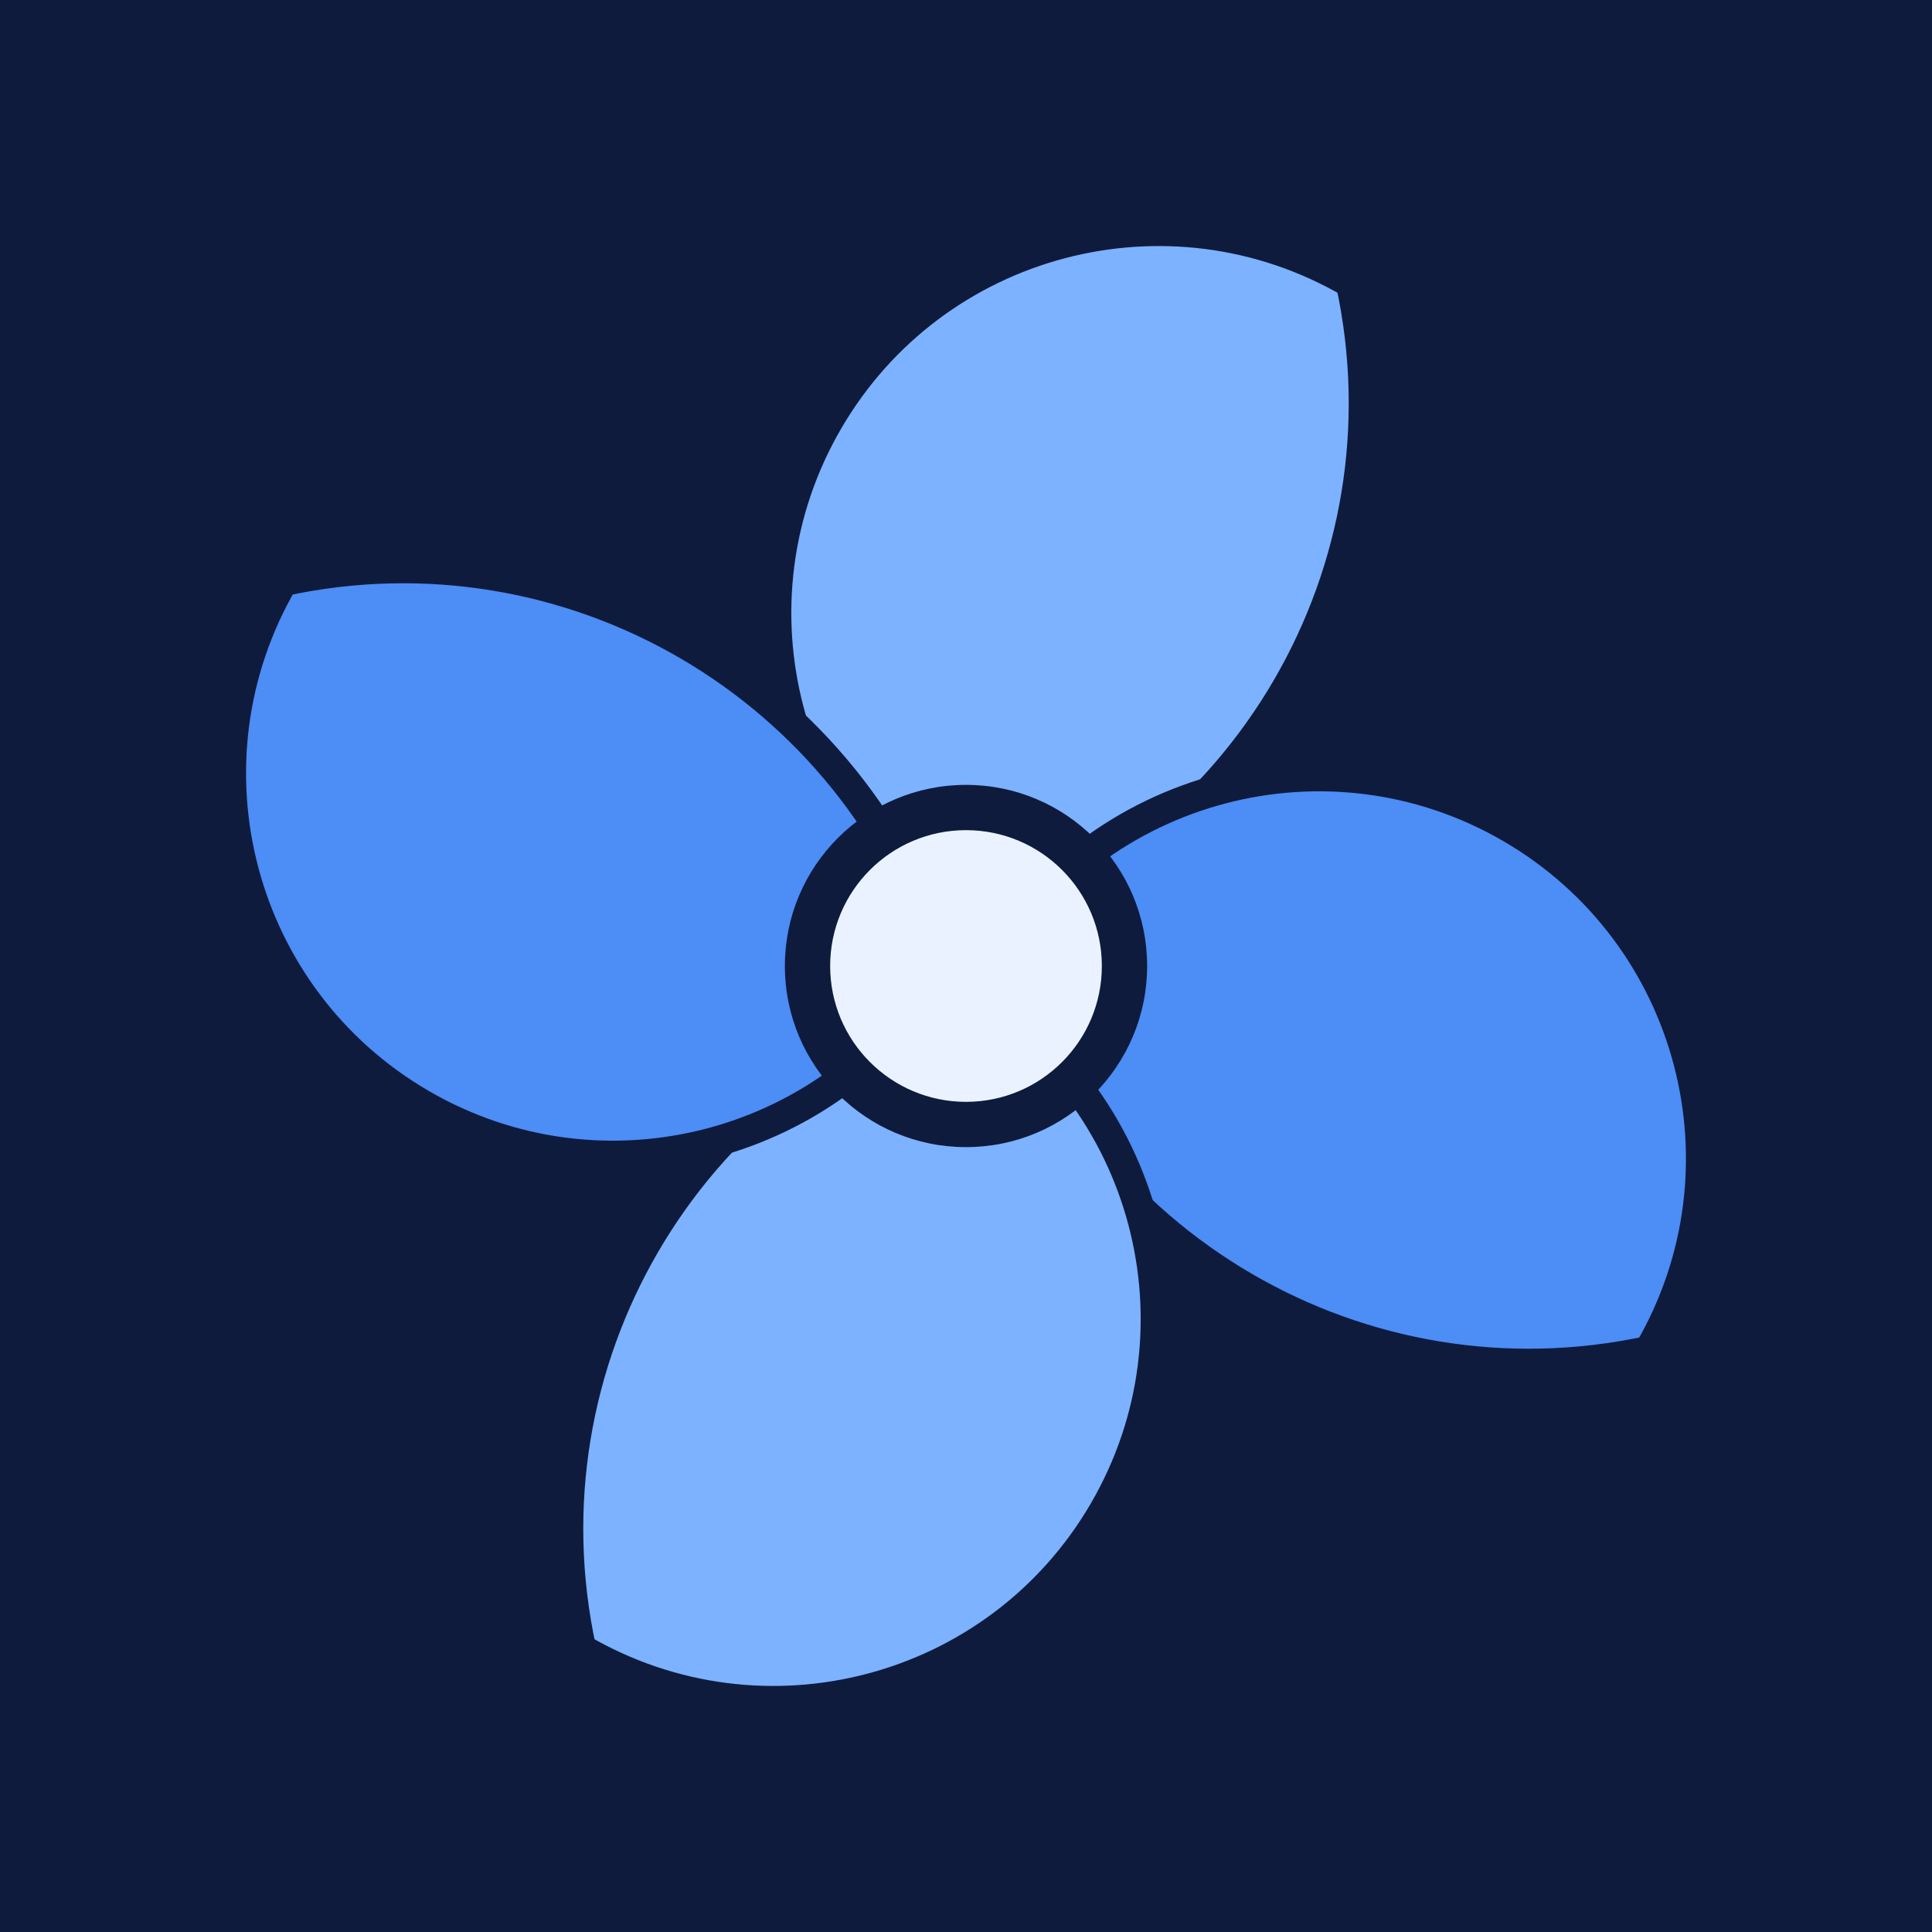
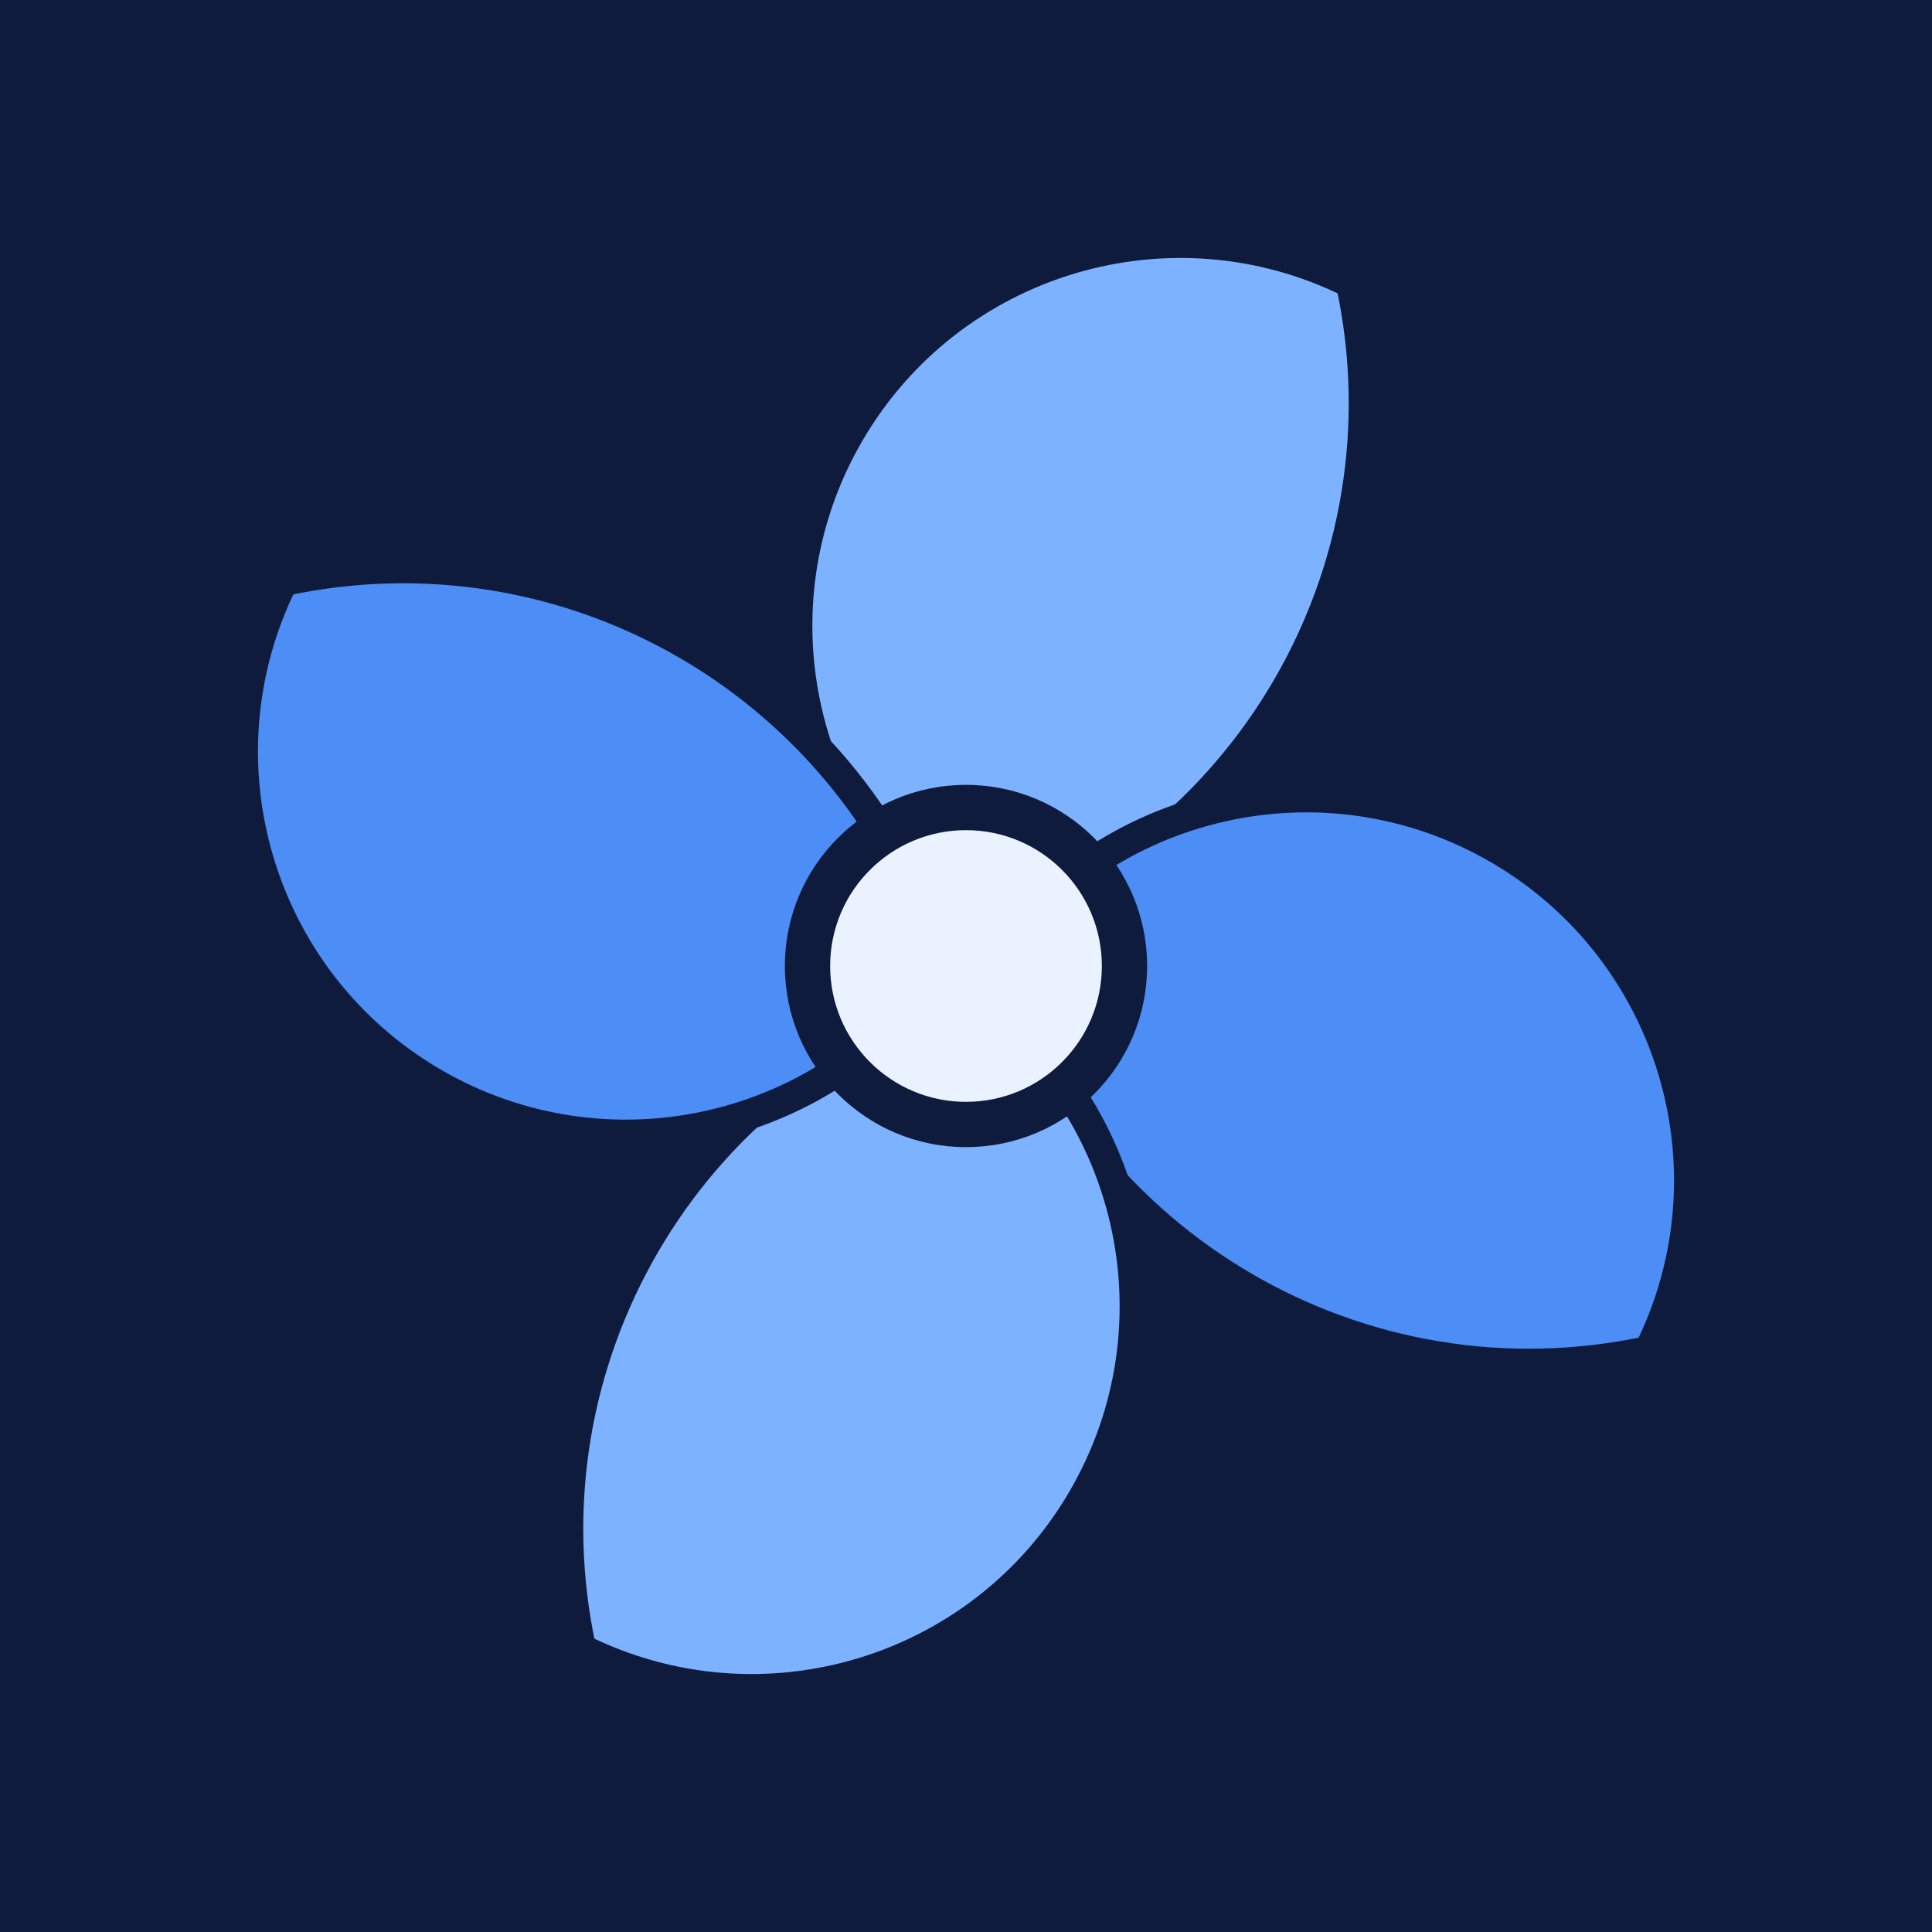
<svg xmlns="http://www.w3.org/2000/svg" xmlns:xlink="http://www.w3.org/1999/xlink" viewBox="0 0 1024 1024">
  <rect width="1024" height="1024" fill="#0F1B3D" />
  <defs>
-     <path id="blade" d="M512 500 A200 200 0 0 1 716 150 A300 300 0 0 1 512 500 Z" />
+     <path id="blade" d="M512 500 A203 203 0 0 1 716 150 A300 300 0 0 1 512 500 Z" />
  </defs>
  <g stroke="#0F1B3D" stroke-width="16" stroke-linejoin="round">
    <use xlink:href="#blade" fill="#7CB2FF" />
    <use xlink:href="#blade" fill="#4C8DF6" transform="rotate(90 512 512)" />
    <use xlink:href="#blade" fill="#7CB2FF" transform="rotate(180 512 512)" />
    <use xlink:href="#blade" fill="#4C8DF6" transform="rotate(270 512 512)" />
  </g>
  <circle cx="512" cy="512" r="96" fill="#0F1B3D" />
  <circle cx="512" cy="512" r="72" fill="#EAF2FF" />
</svg>
